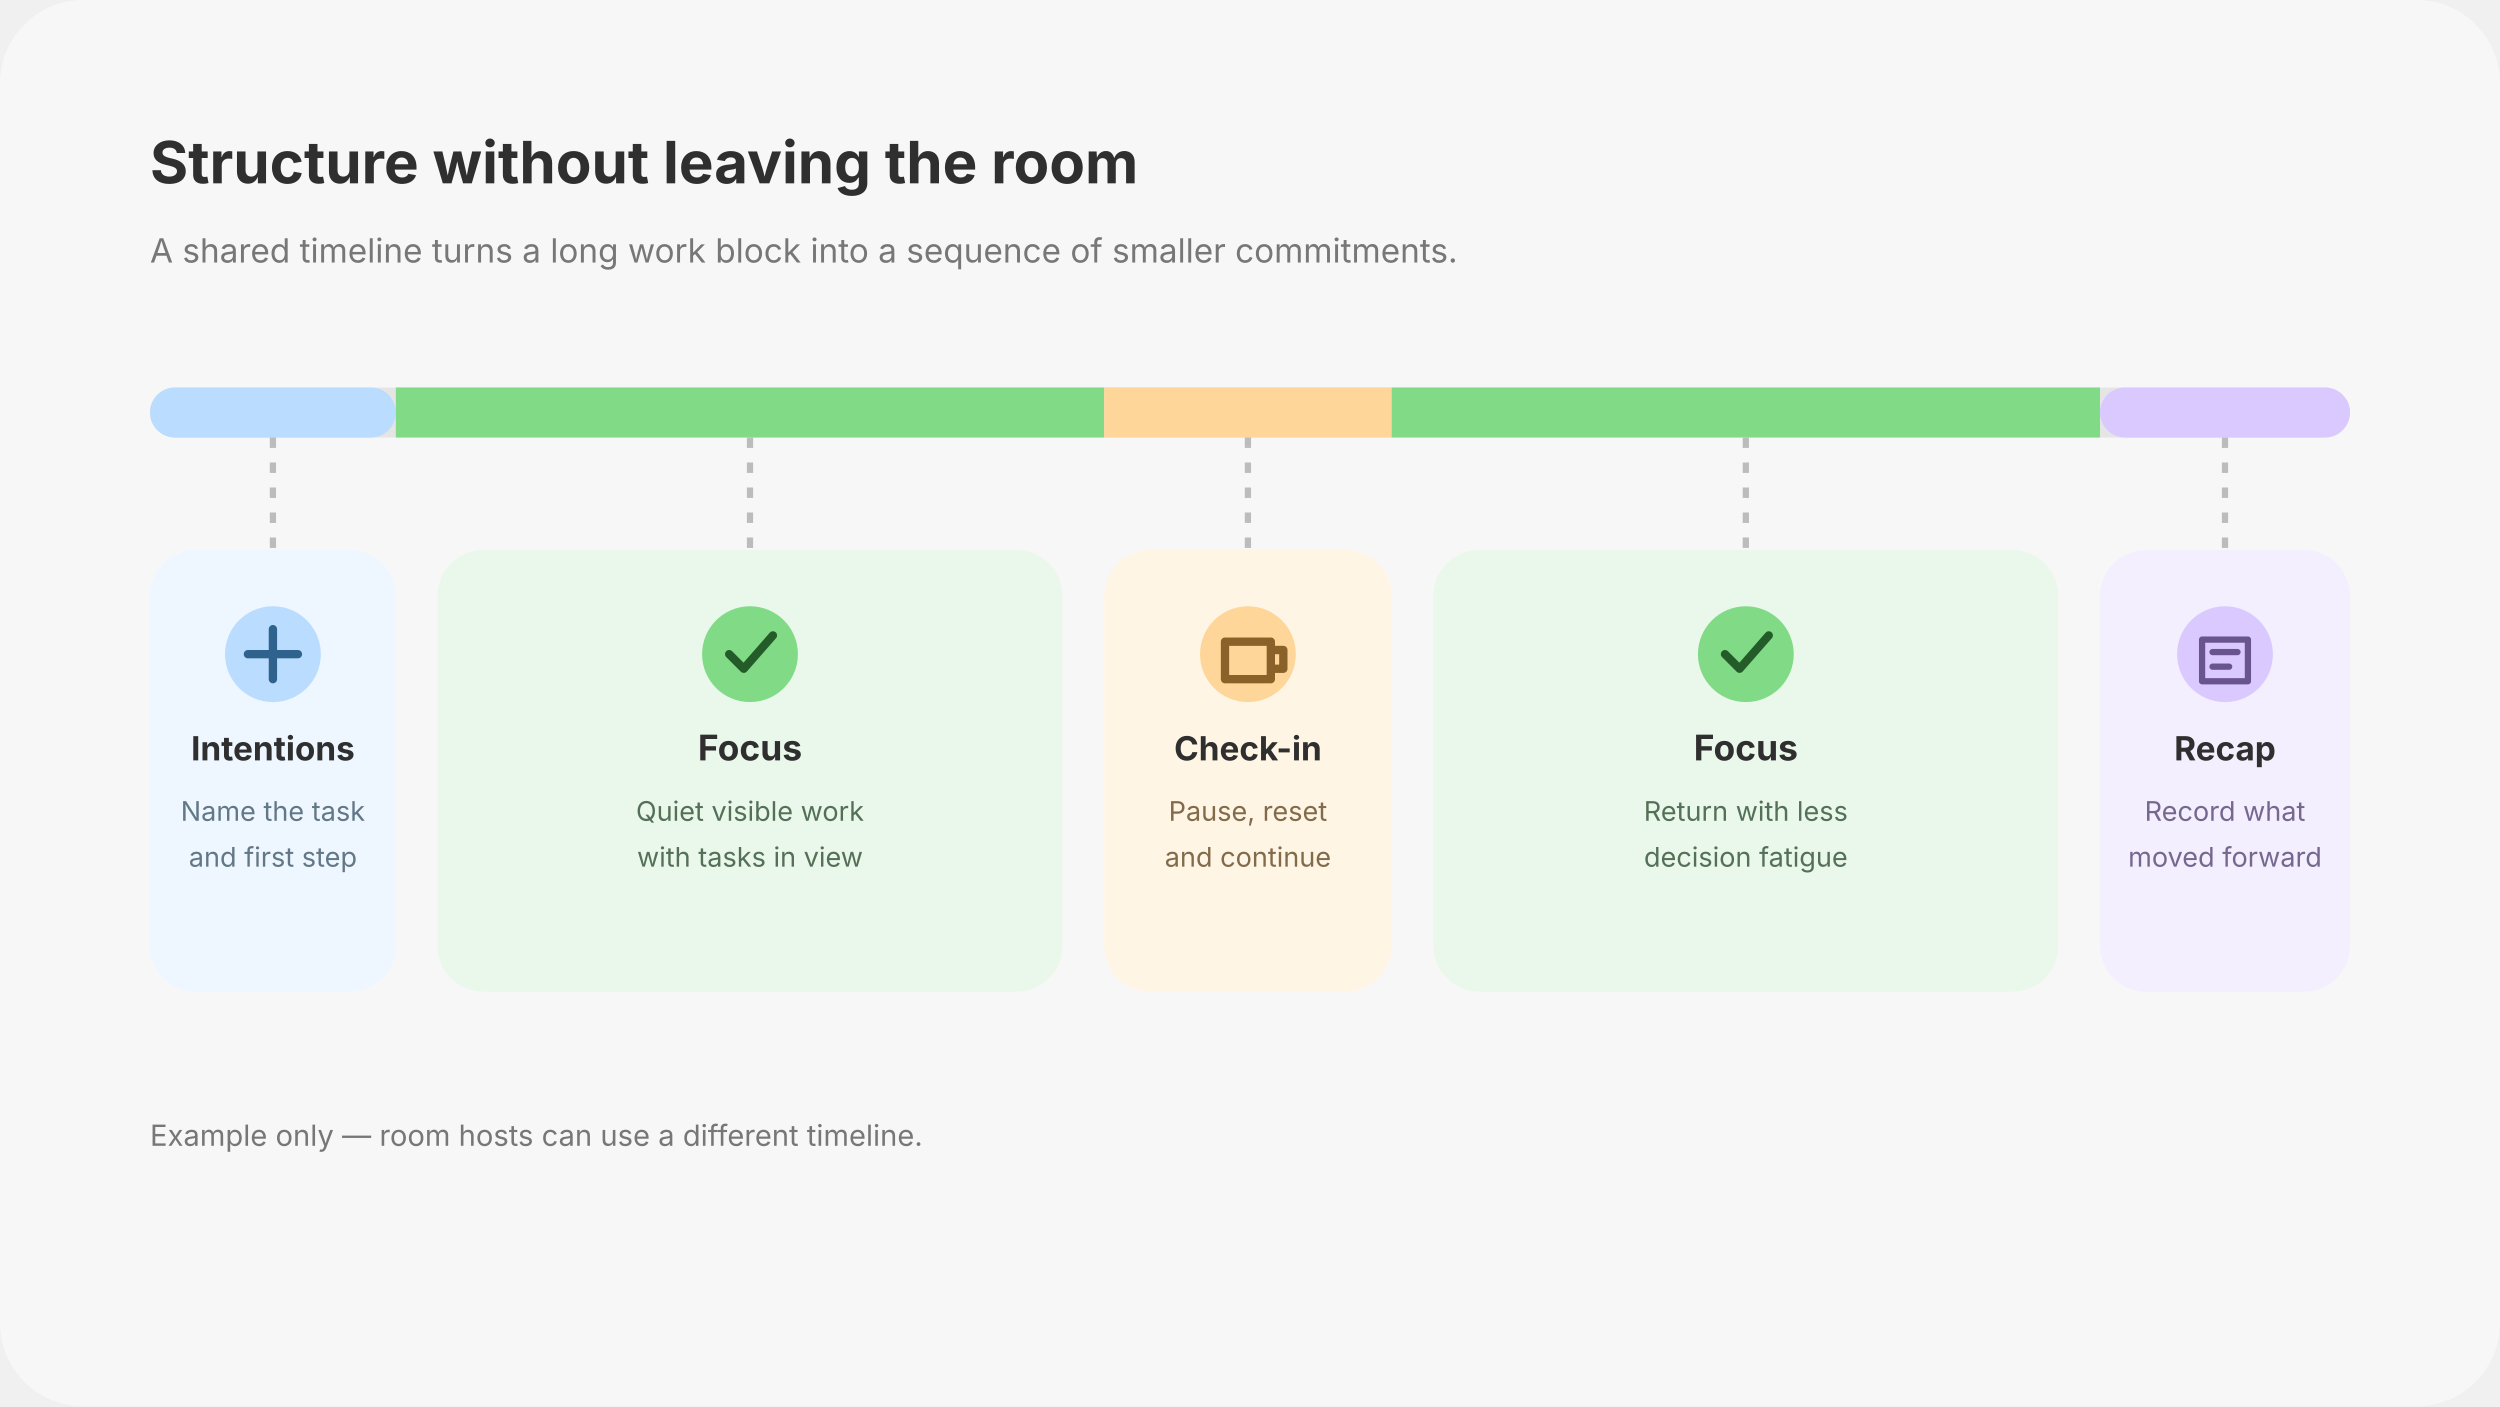
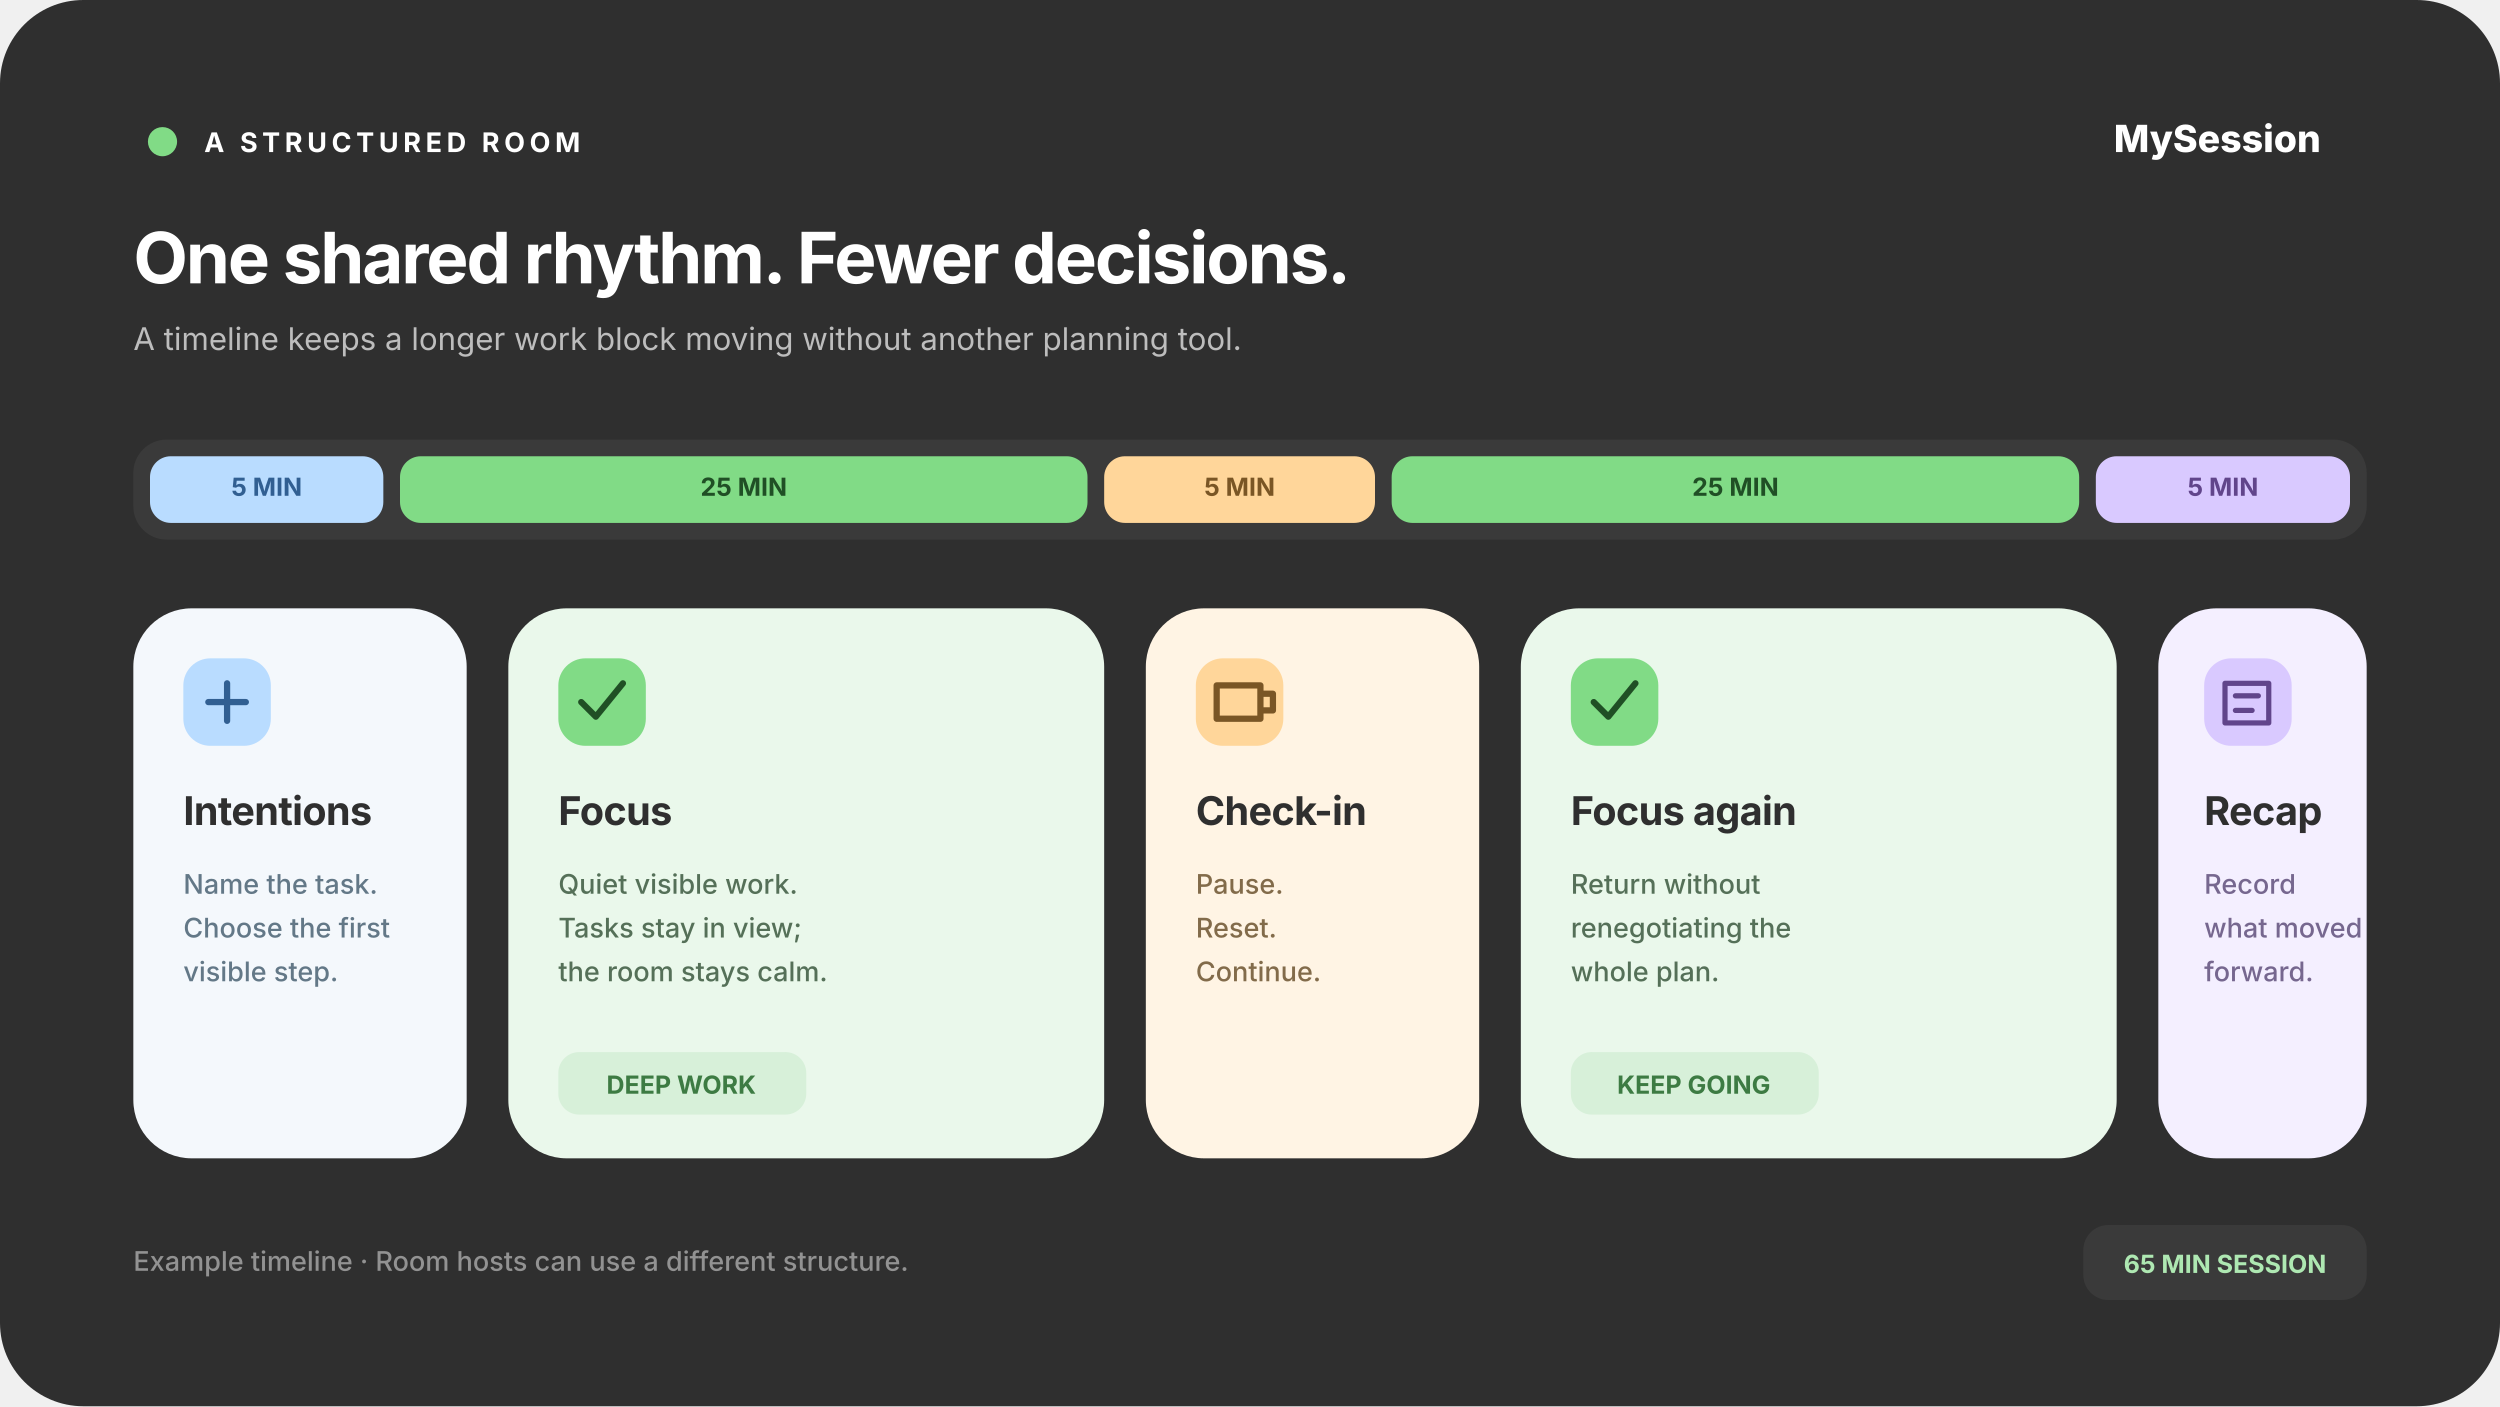
<svg xmlns="http://www.w3.org/2000/svg" viewBox="0 0 1200 675" role="img" aria-labelledby="title description">
-   <rect width="1200" height="675" rx="40" fill="#f7f7f7" />
-   <text x="72" y="88" fill="#2f2f2f" font-family="Inter,Arial,sans-serif" font-size="28" font-weight="700">Structure without leaving the room</text>
-   <text x="72" y="126" fill="#777" font-family="Inter,Arial,sans-serif" font-size="16">A shared timeline turns a long work block into a sequence of smaller commitments.</text>
-   <rect x="72" y="186" width="1056" height="24" rx="12" fill="#e5e5e5" />
-   <rect x="72" y="186" width="118" height="24" rx="12" fill="#b9dcff" />
-   <rect x="190" y="186" width="340" height="24" fill="#81db86" />
-   <rect x="530" y="186" width="138" height="24" fill="#ffd69a" />
-   <rect x="668" y="186" width="340" height="24" fill="#81db86" />
-   <rect x="1008" y="186" width="120" height="24" rx="12" fill="#d9c9ff" />
-   <path d="M131 210v54M360 210v54M599 210v54M838 210v54M1068 210v54" stroke="#bcbcbc" stroke-width="3" stroke-dasharray="5 7" />
-   <rect x="72" y="264" width="118" height="212" rx="22" fill="#eef7ff" />
-   <circle cx="131" cy="314" r="23" fill="#b9dcff" />
-   <path d="M119 314h24m-12-12v24" stroke="#2f638d" stroke-width="4" stroke-linecap="round" />
-   <text x="131" y="365" text-anchor="middle" fill="#2f2f2f" font-family="Inter,Arial,sans-serif" font-size="16" font-weight="700">Intentions</text>
-   <text x="131" y="394" text-anchor="middle" fill="#637887" font-family="Inter,Arial,sans-serif" font-size="13">Name the task</text>
-   <text x="131" y="416" text-anchor="middle" fill="#637887" font-family="Inter,Arial,sans-serif" font-size="13">and first step</text>
-   <rect x="210" y="264" width="300" height="212" rx="22" fill="#eaf8eb" />
-   <circle cx="360" cy="314" r="23" fill="#81db86" />
-   <path d="M350 314l7 7 14-16" fill="none" stroke="#245c29" stroke-width="4" stroke-linecap="round" stroke-linejoin="round" />
-   <text x="360" y="365" text-anchor="middle" fill="#2f2f2f" font-family="Inter,Arial,sans-serif" font-size="17" font-weight="700">Focus</text>
-   <text x="360" y="394" text-anchor="middle" fill="#557058" font-family="Inter,Arial,sans-serif" font-size="13">Quiet visible work</text>
-   <text x="360" y="416" text-anchor="middle" fill="#557058" font-family="Inter,Arial,sans-serif" font-size="13">with tasks in view</text>
-   <rect x="530" y="264" width="138" height="212" rx="22" fill="#fff5e5" />
-   <circle cx="599" cy="314" r="23" fill="#ffd69a" />
-   <path d="M588 308h22v18h-22zM610 312h6v9h-6" fill="none" stroke="#8a6128" stroke-width="4" stroke-linejoin="round" />
-   <text x="599" y="365" text-anchor="middle" fill="#2f2f2f" font-family="Inter,Arial,sans-serif" font-size="16" font-weight="700">Check-in</text>
-   <text x="599" y="394" text-anchor="middle" fill="#826b4a" font-family="Inter,Arial,sans-serif" font-size="13">Pause, reset</text>
-   <text x="599" y="416" text-anchor="middle" fill="#826b4a" font-family="Inter,Arial,sans-serif" font-size="13">and continue</text>
-   <rect x="688" y="264" width="300" height="212" rx="22" fill="#eaf8eb" />
-   <circle cx="838" cy="314" r="23" fill="#81db86" />
-   <path d="M828 314l7 7 14-16" fill="none" stroke="#245c29" stroke-width="4" stroke-linecap="round" stroke-linejoin="round" />
-   <text x="838" y="365" text-anchor="middle" fill="#2f2f2f" font-family="Inter,Arial,sans-serif" font-size="17" font-weight="700">Focus</text>
-   <text x="838" y="394" text-anchor="middle" fill="#557058" font-family="Inter,Arial,sans-serif" font-size="13">Return with less</text>
-   <text x="838" y="416" text-anchor="middle" fill="#557058" font-family="Inter,Arial,sans-serif" font-size="13">decision fatigue</text>
-   <rect x="1008" y="264" width="120" height="212" rx="22" fill="#f4efff" />
-   <circle cx="1068" cy="314" r="23" fill="#d9c9ff" />
-   <path d="M1057 307h22v20h-22zM1062 313h12m-12 7h8" fill="none" stroke="#69548f" stroke-width="3" stroke-linecap="round" stroke-linejoin="round" />
-   <text x="1068" y="365" text-anchor="middle" fill="#2f2f2f" font-family="Inter,Arial,sans-serif" font-size="16" font-weight="700">Recap</text>
-   <text x="1068" y="394" text-anchor="middle" fill="#76678f" font-family="Inter,Arial,sans-serif" font-size="13">Record what</text>
-   <text x="1068" y="416" text-anchor="middle" fill="#76678f" font-family="Inter,Arial,sans-serif" font-size="13">moved forward</text>
-   <text x="72" y="550" fill="#777" font-family="Inter,Arial,sans-serif" font-size="14">Example only — room hosts can use a different timeline.</text>
+   <style>
+     text { font-family: Inter, "Segoe UI", Arial, sans-serif; }
+     .eyebrow { font-size: 13px; font-weight: 700; letter-spacing: 2.2px; }
+     .title { font-size: 34px; font-weight: 750; letter-spacing: -1px; }
+     .stage { font-size: 19px; font-weight: 700; letter-spacing: -.3px; }
+     .caption { font-size: 13px; font-weight: 450; }
+     .time { font-size: 12px; font-weight: 650; }
+   </style>
+   <rect width="1200" height="675" rx="40" fill="#2F2F2F" />
+   <circle cx="78" cy="68" r="7" fill="#81DB86" />
+   <text x="98" y="73" class="eyebrow" fill="#FFFFFF">A STRUCTURED ROOM</text>
+   <text x="1114" y="73" text-anchor="end" font-size="18" font-weight="800" fill="#FFFFFF">MySession</text>
+   <text x="64" y="136" class="title" fill="#FFFFFF">One shared rhythm. Fewer decisions.</text>
+   <text x="64" y="168" font-size="15" fill="#BDBDBD">A timeline keeps a longer work block moving without another planning tool.</text>
+   <rect x="64" y="211" width="1072" height="48" rx="16" fill="#3A3A3A" />
+   <rect x="72" y="219" width="112" height="32" rx="10" fill="#B9DCFF" />
+   <rect x="192" y="219" width="330" height="32" rx="10" fill="#81DB86" />
+   <rect x="530" y="219" width="130" height="32" rx="10" fill="#FFD69A" />
+   <rect x="668" y="219" width="330" height="32" rx="10" fill="#81DB86" />
+   <rect x="1006" y="219" width="122" height="32" rx="10" fill="#D9C9FF" />
+   <text x="128" y="238" text-anchor="middle" class="time" fill="#315F92">5 MIN</text>
+   <text x="357" y="238" text-anchor="middle" class="time" fill="#204F25">25 MIN</text>
+   <text x="595" y="238" text-anchor="middle" class="time" fill="#7A5625">5 MIN</text>
+   <text x="833" y="238" text-anchor="middle" class="time" fill="#204F25">25 MIN</text>
+   <text x="1067" y="238" text-anchor="middle" class="time" fill="#61458B">5 MIN</text>
+   <rect x="64" y="292" width="160" height="264" rx="28" fill="#F4F8FC" />
+   <rect x="244" y="292" width="286" height="264" rx="28" fill="#EAF8EB" />
+   <rect x="550" y="292" width="160" height="264" rx="28" fill="#FFF4E4" />
+   <rect x="730" y="292" width="286" height="264" rx="28" fill="#EAF8EB" />
+   <rect x="1036" y="292" width="100" height="264" rx="28" fill="#F4EFFF" />
+   <rect x="88" y="316" width="42" height="42" rx="13" fill="#B9DCFF" />
+   <path d="M100 337h18m-9-9v18" stroke="#315F92" stroke-width="3" stroke-linecap="round" />
+   <text x="88" y="396" class="stage" fill="#2F2F2F">Intentions</text>
+   <text x="88" y="429" class="caption" fill="#637887">Name the task.</text>
+   <text x="88" y="450" class="caption" fill="#637887">Choose the first</text>
+   <text x="88" y="471" class="caption" fill="#637887">visible step.</text>
+   <rect x="268" y="316" width="42" height="42" rx="13" fill="#81DB86" />
+   <path d="M279 337l7 7 13-16" fill="none" stroke="#204F25" stroke-width="3" stroke-linecap="round" stroke-linejoin="round" />
+   <text x="268" y="396" class="stage" fill="#2F2F2F">Focus</text>
+   <text x="268" y="429" class="caption" fill="#557058">Quiet visible work.</text>
+   <text x="268" y="450" class="caption" fill="#557058">Tasks stay in view;</text>
+   <text x="268" y="471" class="caption" fill="#557058">the room stays calm.</text>
+   <rect x="268" y="505" width="119" height="30" rx="10" fill="#D7F0D9" />
+   <text x="327" y="525" text-anchor="middle" class="time" fill="#3D7B43">DEEP WORK</text>
+   <rect x="574" y="316" width="42" height="42" rx="13" fill="#FFD69A" />
+   <path d="M584 329h21v16h-21zM605 333h6v8h-6" fill="none" stroke="#7A5625" stroke-width="3" stroke-linejoin="round" />
+   <text x="574" y="396" class="stage" fill="#2F2F2F">Check-in</text>
+   <text x="574" y="429" class="caption" fill="#826B4A">Pause.</text>
+   <text x="574" y="450" class="caption" fill="#826B4A">Reset.</text>
+   <text x="574" y="471" class="caption" fill="#826B4A">Continue.</text>
+   <rect x="754" y="316" width="42" height="42" rx="13" fill="#81DB86" />
+   <path d="M765 337l7 7 13-16" fill="none" stroke="#204F25" stroke-width="3" stroke-linecap="round" stroke-linejoin="round" />
+   <text x="754" y="396" class="stage" fill="#2F2F2F">Focus again</text>
+   <text x="754" y="429" class="caption" fill="#557058">Return without</text>
+   <text x="754" y="450" class="caption" fill="#557058">renegotiating the</text>
+   <text x="754" y="471" class="caption" fill="#557058">whole plan.</text>
+   <rect x="754" y="505" width="119" height="30" rx="10" fill="#D7F0D9" />
+   <text x="813" y="525" text-anchor="middle" class="time" fill="#3D7B43">KEEP GOING</text>
+   <rect x="1058" y="316" width="42" height="42" rx="13" fill="#D9C9FF" />
+   <path d="M1068 328h21v19h-21zM1073 334h11m-11 7h8" fill="none" stroke="#61458B" stroke-width="2.5" stroke-linecap="round" stroke-linejoin="round" />
+   <text x="1058" y="396" class="stage" fill="#2F2F2F">Recap</text>
+   <text x="1058" y="429" class="caption" fill="#76678F">Record</text>
+   <text x="1058" y="450" class="caption" fill="#76678F">what moved</text>
+   <text x="1058" y="471" class="caption" fill="#76678F">forward.</text>
+   <text x="64" y="610" class="caption" fill="#929292">Example timeline · Room hosts can use a different structure.</text>
+   <rect x="1000" y="588" width="136" height="36" rx="12" fill="#3A3A3A" />
+   <text x="1068" y="611" text-anchor="middle" font-size="12" font-weight="650" fill="#AEE8B2">65 MIN SESSION</text>
</svg>
